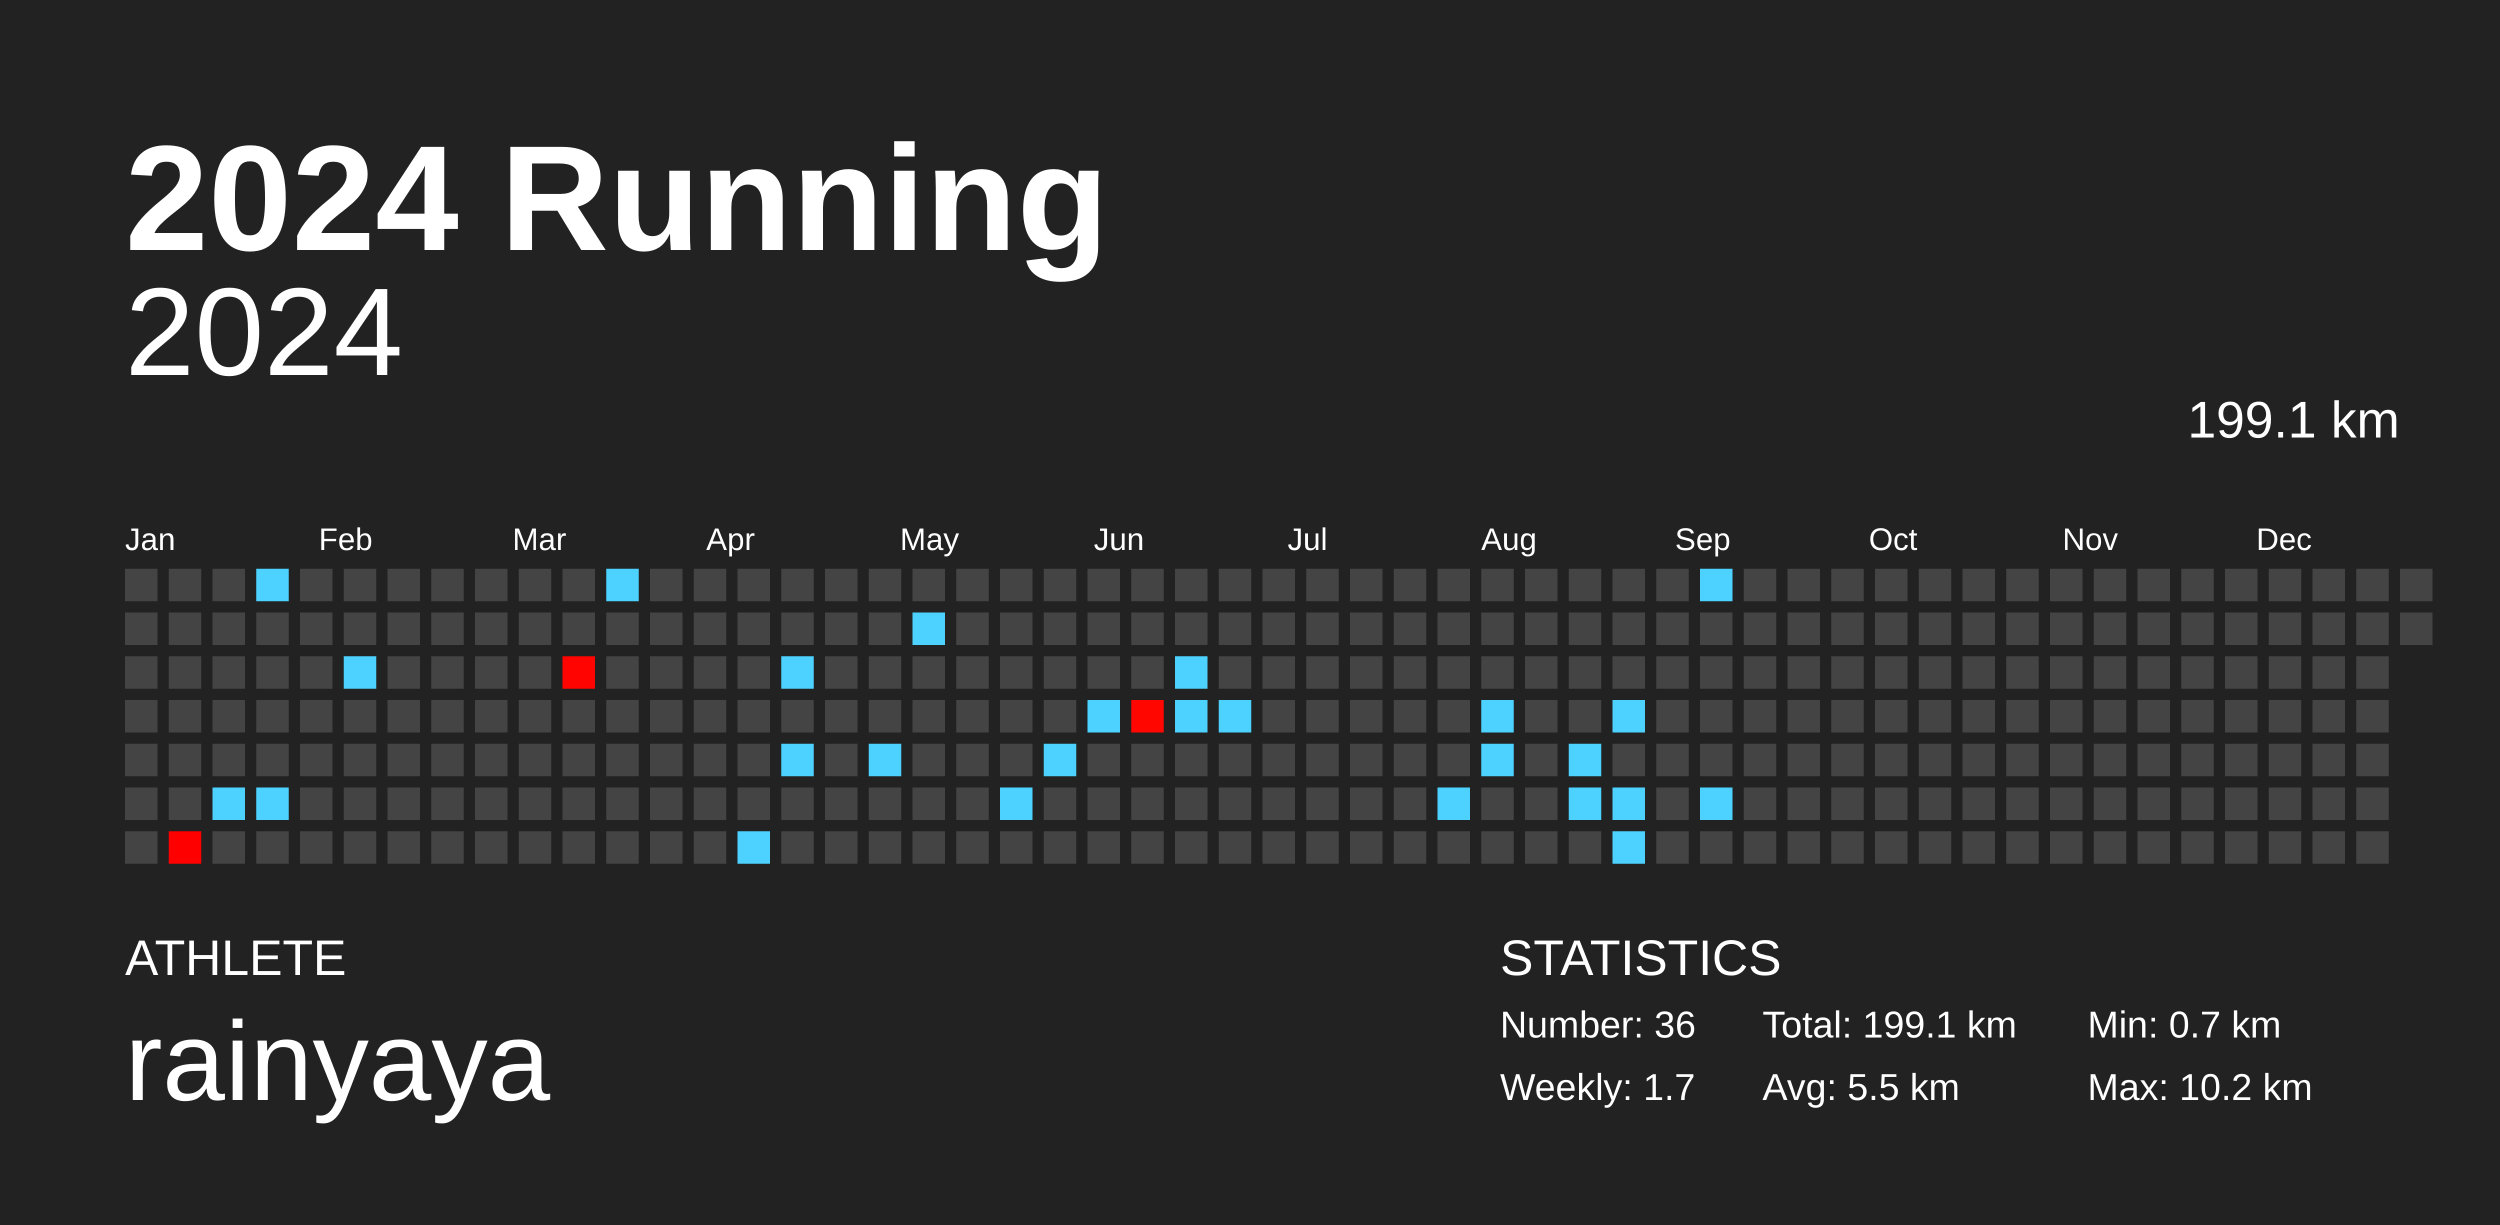
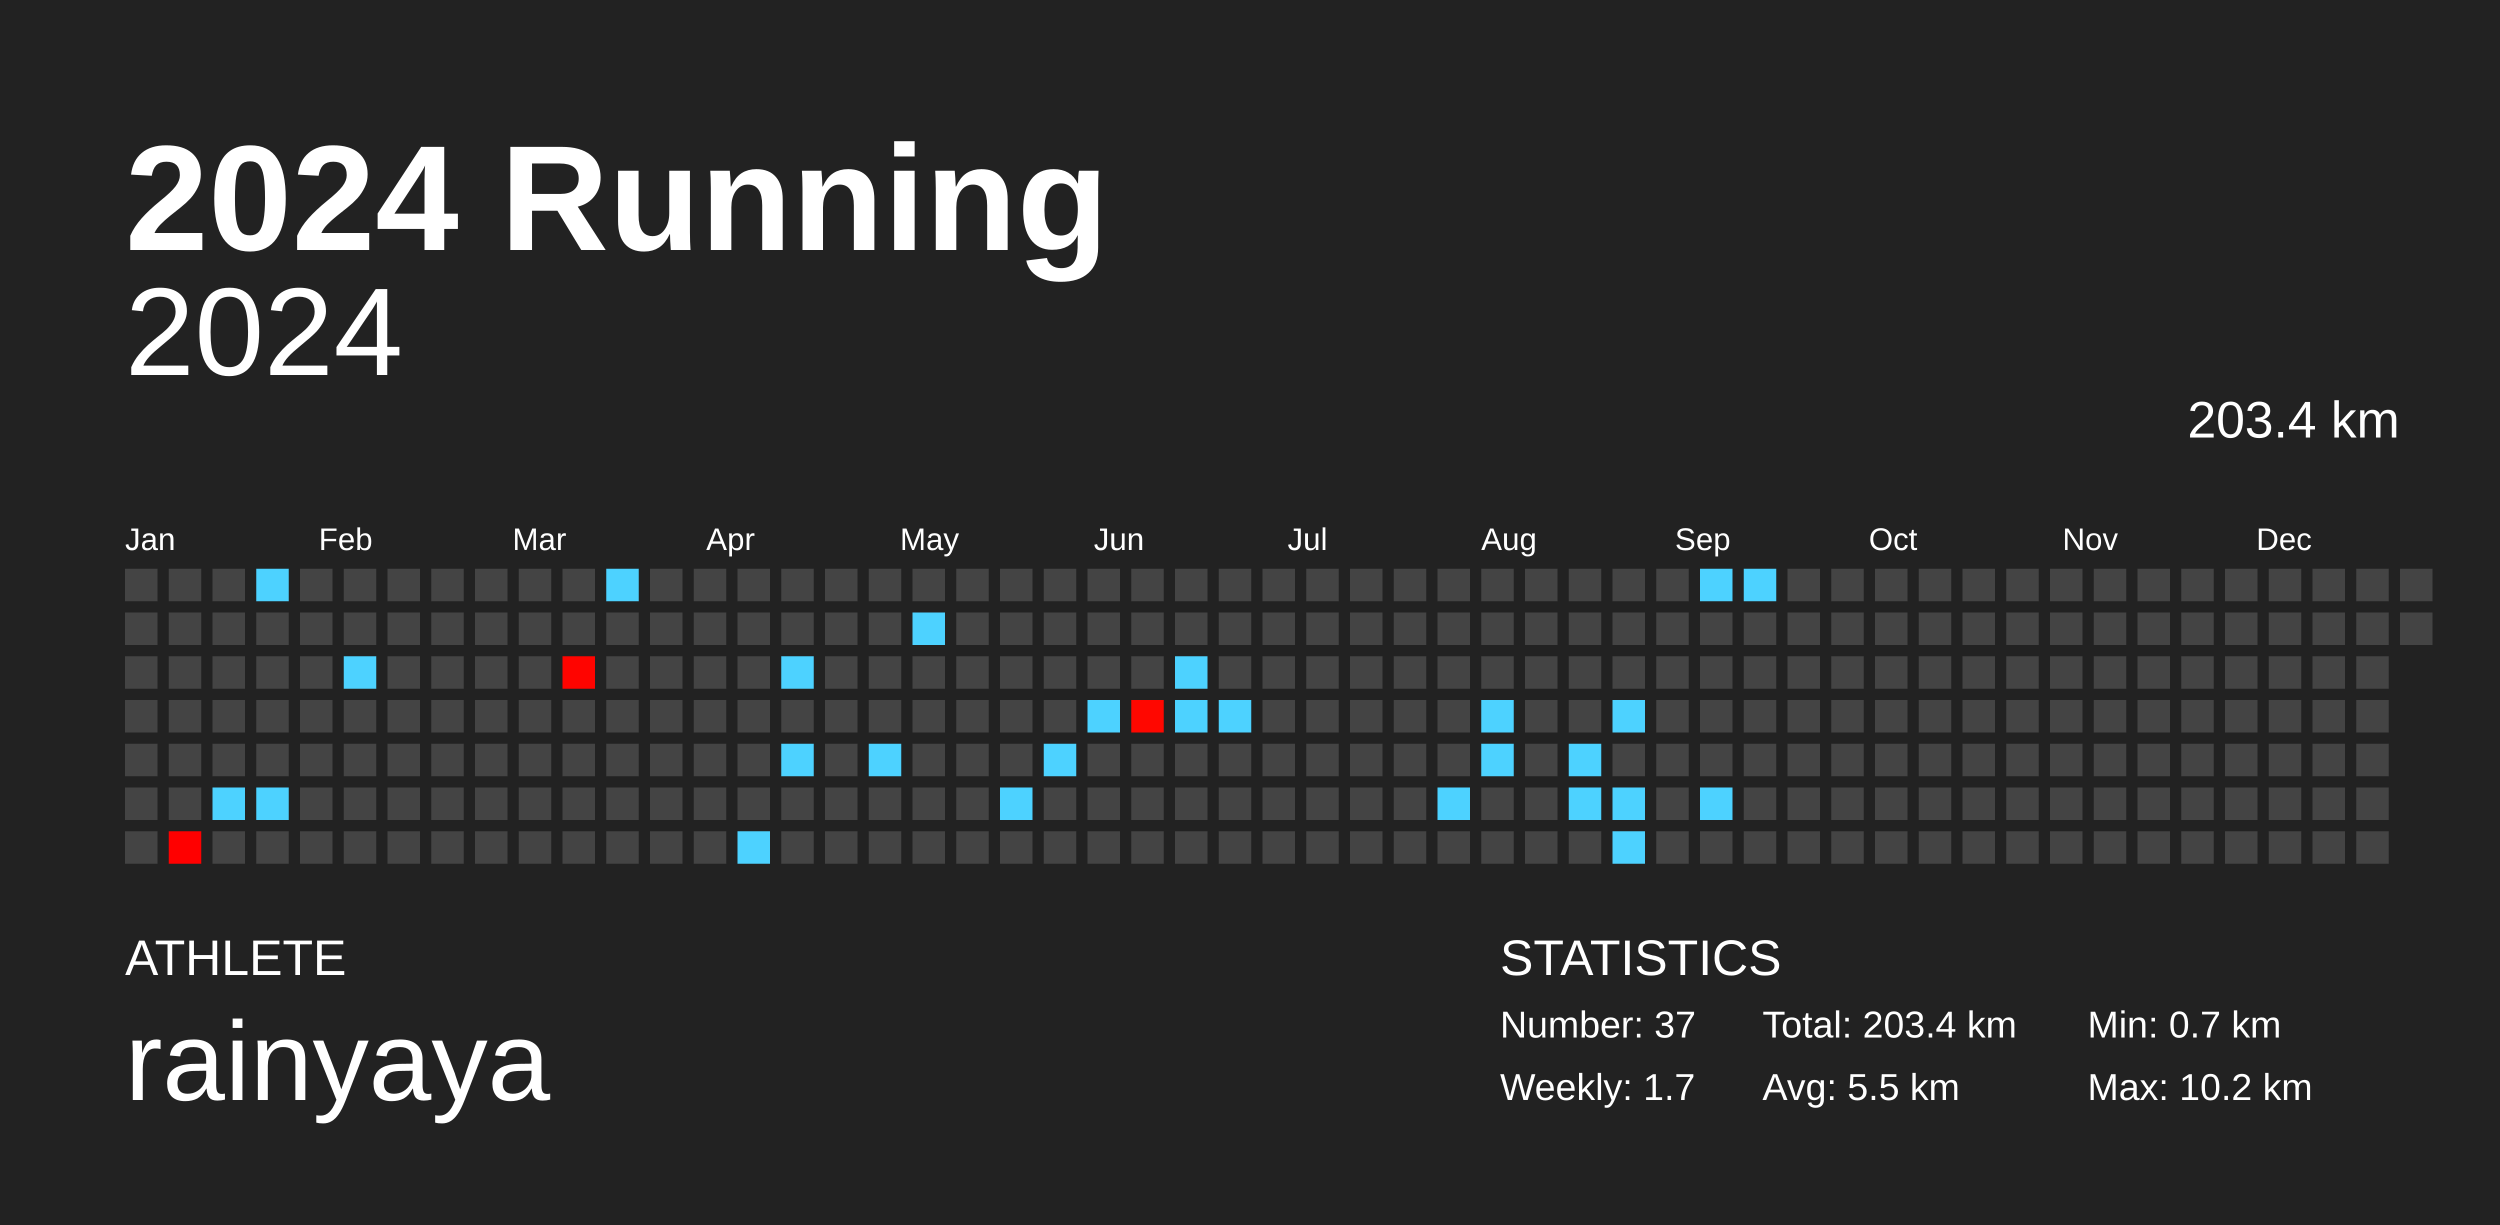
<svg xmlns="http://www.w3.org/2000/svg" baseProfile="full" height="98mm" version="1.1" viewBox="0,0,200,98" width="200mm">
  <defs />
  <rect fill="#222222" height="98" width="200" x="0" y="0" />
  <text fill="#FFFFFF" style="font-size:12px; font-family:Arial; font-weight:bold;" x="10" y="20">2024 Running</text>
  <text fill="#FFFFFF" style="font-size:4px; font-family:Arial" x="10" y="78">ATHLETE</text>
  <text fill="#FFFFFF" style="font-size:9px; font-family:Arial" x="10" y="88">rainyaya</text>
  <text fill="#FFFFFF" style="font-size:4px; font-family:Arial" x="120" y="78">STATISTICS</text>
-   <text fill="#FFFFFF" style="font-size:3px; font-family:Arial" x="120" y="83">Number: 36</text>
+   <text fill="#FFFFFF" style="font-size:3px; font-family:Arial" x="120" y="83">Number: 37</text>
  <text fill="#FFFFFF" style="font-size:3px; font-family:Arial" x="120" y="88">Weekly: 1.7</text>
-   <text fill="#FFFFFF" style="font-size:3px; font-family:Arial" x="141" y="83">Total: 199.1 km</text>
+   <text fill="#FFFFFF" style="font-size:3px; font-family:Arial" x="141" y="83">Total: 203.4 km</text>
  <text fill="#FFFFFF" style="font-size:3px; font-family:Arial" x="141" y="88">Avg: 5.5 km</text>
  <text fill="#FFFFFF" style="font-size:3px; font-family:Arial" x="167" y="83">Min: 0.7 km</text>
  <text fill="#FFFFFF" style="font-size:3px; font-family:Arial" x="167" y="88">Max: 10.2 km</text>
  <text alignment-baseline="hanging" fill="#FFFFFF" style="font-size:10.0px; font-family:Arial;" x="10" y="30">2024</text>
-   <text alignment-baseline="hanging" fill="#FFFFFF" style="font-size:4.125px; font-family:Arial;" x="175" y="35">199.1 km</text>
+   <text alignment-baseline="hanging" fill="#FFFFFF" style="font-size:4.125px; font-family:Arial;" x="175" y="35">203.4 km</text>
  <text fill="#FFFFFF" style="font-size:2.5px; font-family:Arial" x="10.0" y="44">Jan</text>
  <text fill="#FFFFFF" style="font-size:2.5px; font-family:Arial" x="25.5" y="44">Feb</text>
  <text fill="#FFFFFF" style="font-size:2.5px; font-family:Arial" x="41.0" y="44">Mar</text>
  <text fill="#FFFFFF" style="font-size:2.5px; font-family:Arial" x="56.5" y="44">Apr</text>
  <text fill="#FFFFFF" style="font-size:2.5px; font-family:Arial" x="72.0" y="44">May</text>
  <text fill="#FFFFFF" style="font-size:2.5px; font-family:Arial" x="87.5" y="44">Jun</text>
  <text fill="#FFFFFF" style="font-size:2.5px; font-family:Arial" x="103.0" y="44">Jul</text>
  <text fill="#FFFFFF" style="font-size:2.5px; font-family:Arial" x="118.5" y="44">Aug</text>
  <text fill="#FFFFFF" style="font-size:2.5px; font-family:Arial" x="134.0" y="44">Sep</text>
  <text fill="#FFFFFF" style="font-size:2.5px; font-family:Arial" x="149.5" y="44">Oct</text>
  <text fill="#FFFFFF" style="font-size:2.5px; font-family:Arial" x="165.0" y="44">Nov</text>
  <text fill="#FFFFFF" style="font-size:2.5px; font-family:Arial" x="180.5" y="44">Dec</text>
  <rect fill="#444444" height="2.6" width="2.6" x="10.0" y="45.5" />
  <rect fill="#444444" height="2.6" width="2.6" x="10.0" y="49.0" />
  <rect fill="#444444" height="2.6" width="2.6" x="10.0" y="52.5" />
  <rect fill="#444444" height="2.6" width="2.6" x="10.0" y="56.0" />
  <rect fill="#444444" height="2.6" width="2.6" x="10.0" y="59.5" />
  <rect fill="#444444" height="2.6" width="2.6" x="10.0" y="63.0" />
  <rect fill="#444444" height="2.6" width="2.6" x="10.0" y="66.5" />
  <rect fill="#444444" height="2.6" width="2.6" x="13.5" y="45.5" />
  <rect fill="#444444" height="2.6" width="2.6" x="13.5" y="49.0" />
  <rect fill="#444444" height="2.6" width="2.6" x="13.5" y="52.5" />
  <rect fill="#444444" height="2.6" width="2.6" x="13.5" y="56.0" />
  <rect fill="#444444" height="2.6" width="2.6" x="13.5" y="59.5" />
  <rect fill="#444444" height="2.6" width="2.6" x="13.5" y="63.0" />
  <rect fill="#ff0000" height="2.6" width="2.6" x="13.5" y="66.5" />
  <rect fill="#444444" height="2.6" width="2.6" x="17.0" y="45.5" />
  <rect fill="#444444" height="2.6" width="2.6" x="17.0" y="49.0" />
  <rect fill="#444444" height="2.6" width="2.6" x="17.0" y="52.5" />
  <rect fill="#444444" height="2.6" width="2.6" x="17.0" y="56.0" />
  <rect fill="#444444" height="2.6" width="2.6" x="17.0" y="59.5" />
  <rect fill="#4dd2ff" height="2.6" width="2.6" x="17.0" y="63.0" />
  <rect fill="#444444" height="2.6" width="2.6" x="17.0" y="66.5" />
  <rect fill="#4dd2ff" height="2.6" width="2.6" x="20.5" y="45.5" />
  <rect fill="#444444" height="2.6" width="2.6" x="20.5" y="49.0" />
  <rect fill="#444444" height="2.6" width="2.6" x="20.5" y="52.5" />
  <rect fill="#444444" height="2.6" width="2.6" x="20.5" y="56.0" />
  <rect fill="#444444" height="2.6" width="2.6" x="20.5" y="59.5" />
  <rect fill="#4dd2ff" height="2.6" width="2.6" x="20.5" y="63.0" />
  <rect fill="#444444" height="2.6" width="2.6" x="20.5" y="66.5" />
  <rect fill="#444444" height="2.6" width="2.6" x="24.0" y="45.5" />
  <rect fill="#444444" height="2.6" width="2.6" x="24.0" y="49.0" />
  <rect fill="#444444" height="2.6" width="2.6" x="24.0" y="52.5" />
  <rect fill="#444444" height="2.6" width="2.6" x="24.0" y="56.0" />
  <rect fill="#444444" height="2.6" width="2.6" x="24.0" y="59.5" />
  <rect fill="#444444" height="2.6" width="2.6" x="24.0" y="63.0" />
  <rect fill="#444444" height="2.6" width="2.6" x="24.0" y="66.5" />
  <rect fill="#444444" height="2.6" width="2.6" x="27.5" y="45.5" />
  <rect fill="#444444" height="2.6" width="2.6" x="27.5" y="49.0" />
  <rect fill="#4dd2ff" height="2.6" width="2.6" x="27.5" y="52.5" />
  <rect fill="#444444" height="2.6" width="2.6" x="27.5" y="56.0" />
  <rect fill="#444444" height="2.6" width="2.6" x="27.5" y="59.5" />
  <rect fill="#444444" height="2.6" width="2.6" x="27.5" y="63.0" />
  <rect fill="#444444" height="2.6" width="2.6" x="27.5" y="66.5" />
  <rect fill="#444444" height="2.6" width="2.6" x="31.0" y="45.5" />
  <rect fill="#444444" height="2.6" width="2.6" x="31.0" y="49.0" />
  <rect fill="#444444" height="2.6" width="2.6" x="31.0" y="52.5" />
  <rect fill="#444444" height="2.6" width="2.6" x="31.0" y="56.0" />
  <rect fill="#444444" height="2.6" width="2.6" x="31.0" y="59.5" />
  <rect fill="#444444" height="2.6" width="2.6" x="31.0" y="63.0" />
  <rect fill="#444444" height="2.6" width="2.6" x="31.0" y="66.5" />
  <rect fill="#444444" height="2.6" width="2.6" x="34.5" y="45.5" />
  <rect fill="#444444" height="2.6" width="2.6" x="34.5" y="49.0" />
  <rect fill="#444444" height="2.6" width="2.6" x="34.5" y="52.5" />
  <rect fill="#444444" height="2.6" width="2.6" x="34.5" y="56.0" />
  <rect fill="#444444" height="2.6" width="2.6" x="34.5" y="59.5" />
  <rect fill="#444444" height="2.6" width="2.6" x="34.5" y="63.0" />
  <rect fill="#444444" height="2.6" width="2.6" x="34.5" y="66.5" />
  <rect fill="#444444" height="2.6" width="2.6" x="38.0" y="45.5" />
  <rect fill="#444444" height="2.6" width="2.6" x="38.0" y="49.0" />
  <rect fill="#444444" height="2.6" width="2.6" x="38.0" y="52.5" />
  <rect fill="#444444" height="2.6" width="2.6" x="38.0" y="56.0" />
  <rect fill="#444444" height="2.6" width="2.6" x="38.0" y="59.5" />
  <rect fill="#444444" height="2.6" width="2.6" x="38.0" y="63.0" />
  <rect fill="#444444" height="2.6" width="2.6" x="38.0" y="66.5" />
  <rect fill="#444444" height="2.6" width="2.6" x="41.5" y="45.5" />
  <rect fill="#444444" height="2.6" width="2.6" x="41.5" y="49.0" />
  <rect fill="#444444" height="2.6" width="2.6" x="41.5" y="52.5" />
  <rect fill="#444444" height="2.6" width="2.6" x="41.5" y="56.0" />
  <rect fill="#444444" height="2.6" width="2.6" x="41.5" y="59.5" />
  <rect fill="#444444" height="2.6" width="2.6" x="41.5" y="63.0" />
  <rect fill="#444444" height="2.6" width="2.6" x="41.5" y="66.5" />
  <rect fill="#444444" height="2.6" width="2.6" x="45.0" y="45.5" />
  <rect fill="#444444" height="2.6" width="2.6" x="45.0" y="49.0" />
  <rect fill="#ff0400" height="2.6" width="2.6" x="45.0" y="52.5" />
  <rect fill="#444444" height="2.6" width="2.6" x="45.0" y="56.0" />
  <rect fill="#444444" height="2.6" width="2.6" x="45.0" y="59.5" />
  <rect fill="#444444" height="2.6" width="2.6" x="45.0" y="63.0" />
  <rect fill="#444444" height="2.6" width="2.6" x="45.0" y="66.5" />
  <rect fill="#4dd2ff" height="2.6" width="2.6" x="48.5" y="45.5" />
  <rect fill="#444444" height="2.6" width="2.6" x="48.5" y="49.0" />
  <rect fill="#444444" height="2.6" width="2.6" x="48.5" y="52.5" />
  <rect fill="#444444" height="2.6" width="2.6" x="48.5" y="56.0" />
  <rect fill="#444444" height="2.6" width="2.6" x="48.5" y="59.5" />
  <rect fill="#444444" height="2.6" width="2.6" x="48.5" y="63.0" />
  <rect fill="#444444" height="2.6" width="2.6" x="48.5" y="66.5" />
  <rect fill="#444444" height="2.6" width="2.6" x="52.0" y="45.5" />
  <rect fill="#444444" height="2.6" width="2.6" x="52.0" y="49.0" />
  <rect fill="#444444" height="2.6" width="2.6" x="52.0" y="52.5" />
  <rect fill="#444444" height="2.6" width="2.6" x="52.0" y="56.0" />
  <rect fill="#444444" height="2.6" width="2.6" x="52.0" y="59.5" />
  <rect fill="#444444" height="2.6" width="2.6" x="52.0" y="63.0" />
  <rect fill="#444444" height="2.6" width="2.6" x="52.0" y="66.5" />
  <rect fill="#444444" height="2.6" width="2.6" x="55.5" y="45.5" />
  <rect fill="#444444" height="2.6" width="2.6" x="55.5" y="49.0" />
  <rect fill="#444444" height="2.6" width="2.6" x="55.5" y="52.5" />
  <rect fill="#444444" height="2.6" width="2.6" x="55.5" y="56.0" />
  <rect fill="#444444" height="2.6" width="2.6" x="55.5" y="59.5" />
  <rect fill="#444444" height="2.6" width="2.6" x="55.5" y="63.0" />
  <rect fill="#444444" height="2.6" width="2.6" x="55.5" y="66.5" />
  <rect fill="#444444" height="2.6" width="2.6" x="59.0" y="45.5" />
  <rect fill="#444444" height="2.6" width="2.6" x="59.0" y="49.0" />
  <rect fill="#444444" height="2.6" width="2.6" x="59.0" y="52.5" />
  <rect fill="#444444" height="2.6" width="2.6" x="59.0" y="56.0" />
  <rect fill="#444444" height="2.6" width="2.6" x="59.0" y="59.5" />
  <rect fill="#444444" height="2.6" width="2.6" x="59.0" y="63.0" />
  <rect fill="#4dd2ff" height="2.6" width="2.6" x="59.0" y="66.5" />
  <rect fill="#444444" height="2.6" width="2.6" x="62.5" y="45.5" />
  <rect fill="#444444" height="2.6" width="2.6" x="62.5" y="49.0" />
  <rect fill="#4dd2ff" height="2.6" width="2.6" x="62.5" y="52.5" />
  <rect fill="#444444" height="2.6" width="2.6" x="62.5" y="56.0" />
  <rect fill="#4dd2ff" height="2.6" width="2.6" x="62.5" y="59.5" />
  <rect fill="#444444" height="2.6" width="2.6" x="62.5" y="63.0" />
  <rect fill="#444444" height="2.6" width="2.6" x="62.5" y="66.5" />
  <rect fill="#444444" height="2.6" width="2.6" x="66.0" y="45.5" />
  <rect fill="#444444" height="2.6" width="2.6" x="66.0" y="49.0" />
  <rect fill="#444444" height="2.6" width="2.6" x="66.0" y="52.5" />
  <rect fill="#444444" height="2.6" width="2.6" x="66.0" y="56.0" />
  <rect fill="#444444" height="2.6" width="2.6" x="66.0" y="59.5" />
  <rect fill="#444444" height="2.6" width="2.6" x="66.0" y="63.0" />
  <rect fill="#444444" height="2.6" width="2.6" x="66.0" y="66.5" />
  <rect fill="#444444" height="2.6" width="2.6" x="69.5" y="45.5" />
  <rect fill="#444444" height="2.6" width="2.6" x="69.5" y="49.0" />
  <rect fill="#444444" height="2.6" width="2.6" x="69.5" y="52.5" />
  <rect fill="#444444" height="2.6" width="2.6" x="69.5" y="56.0" />
  <rect fill="#4dd2ff" height="2.6" width="2.6" x="69.5" y="59.5" />
  <rect fill="#444444" height="2.6" width="2.6" x="69.5" y="63.0" />
  <rect fill="#444444" height="2.6" width="2.6" x="69.5" y="66.5" />
  <rect fill="#444444" height="2.6" width="2.6" x="73.0" y="45.5" />
  <rect fill="#4dd2ff" height="2.6" width="2.6" x="73.0" y="49.0" />
  <rect fill="#444444" height="2.6" width="2.6" x="73.0" y="52.5" />
  <rect fill="#444444" height="2.6" width="2.6" x="73.0" y="56.0" />
  <rect fill="#444444" height="2.6" width="2.6" x="73.0" y="59.5" />
  <rect fill="#444444" height="2.6" width="2.6" x="73.0" y="63.0" />
  <rect fill="#444444" height="2.6" width="2.6" x="73.0" y="66.5" />
  <rect fill="#444444" height="2.6" width="2.6" x="76.5" y="45.5" />
  <rect fill="#444444" height="2.6" width="2.6" x="76.5" y="49.0" />
  <rect fill="#444444" height="2.6" width="2.6" x="76.5" y="52.5" />
  <rect fill="#444444" height="2.6" width="2.6" x="76.5" y="56.0" />
  <rect fill="#444444" height="2.6" width="2.6" x="76.5" y="59.5" />
  <rect fill="#444444" height="2.6" width="2.6" x="76.5" y="63.0" />
  <rect fill="#444444" height="2.6" width="2.6" x="76.5" y="66.5" />
  <rect fill="#444444" height="2.6" width="2.6" x="80.0" y="45.5" />
  <rect fill="#444444" height="2.6" width="2.6" x="80.0" y="49.0" />
  <rect fill="#444444" height="2.6" width="2.6" x="80.0" y="52.5" />
  <rect fill="#444444" height="2.6" width="2.6" x="80.0" y="56.0" />
  <rect fill="#444444" height="2.6" width="2.6" x="80.0" y="59.5" />
  <rect fill="#4dd2ff" height="2.6" width="2.6" x="80.0" y="63.0" />
  <rect fill="#444444" height="2.6" width="2.6" x="80.0" y="66.5" />
  <rect fill="#444444" height="2.6" width="2.6" x="83.5" y="45.5" />
  <rect fill="#444444" height="2.6" width="2.6" x="83.5" y="49.0" />
  <rect fill="#444444" height="2.6" width="2.6" x="83.5" y="52.5" />
  <rect fill="#444444" height="2.6" width="2.6" x="83.5" y="56.0" />
  <rect fill="#4dd2ff" height="2.6" width="2.6" x="83.5" y="59.5" />
  <rect fill="#444444" height="2.6" width="2.6" x="83.5" y="63.0" />
  <rect fill="#444444" height="2.6" width="2.6" x="83.5" y="66.5" />
  <rect fill="#444444" height="2.6" width="2.6" x="87.0" y="45.5" />
  <rect fill="#444444" height="2.6" width="2.6" x="87.0" y="49.0" />
  <rect fill="#444444" height="2.6" width="2.6" x="87.0" y="52.5" />
  <rect fill="#4dd2ff" height="2.6" width="2.6" x="87.0" y="56.0" />
  <rect fill="#444444" height="2.6" width="2.6" x="87.0" y="59.5" />
  <rect fill="#444444" height="2.6" width="2.6" x="87.0" y="63.0" />
  <rect fill="#444444" height="2.6" width="2.6" x="87.0" y="66.5" />
  <rect fill="#444444" height="2.6" width="2.6" x="90.5" y="45.5" />
  <rect fill="#444444" height="2.6" width="2.6" x="90.5" y="49.0" />
  <rect fill="#444444" height="2.6" width="2.6" x="90.5" y="52.5" />
  <rect fill="#ff0700" height="2.6" width="2.6" x="90.5" y="56.0" />
  <rect fill="#444444" height="2.6" width="2.6" x="90.5" y="59.5" />
  <rect fill="#444444" height="2.6" width="2.6" x="90.5" y="63.0" />
  <rect fill="#444444" height="2.6" width="2.6" x="90.5" y="66.5" />
  <rect fill="#444444" height="2.6" width="2.6" x="94.0" y="45.5" />
  <rect fill="#444444" height="2.6" width="2.6" x="94.0" y="49.0" />
  <rect fill="#4dd2ff" height="2.6" width="2.6" x="94.0" y="52.5" />
  <rect fill="#4dd2ff" height="2.6" width="2.6" x="94.0" y="56.0" />
  <rect fill="#444444" height="2.6" width="2.6" x="94.0" y="59.5" />
  <rect fill="#444444" height="2.6" width="2.6" x="94.0" y="63.0" />
  <rect fill="#444444" height="2.6" width="2.6" x="94.0" y="66.5" />
  <rect fill="#444444" height="2.6" width="2.6" x="97.5" y="45.5" />
  <rect fill="#444444" height="2.6" width="2.6" x="97.5" y="49.0" />
  <rect fill="#444444" height="2.6" width="2.6" x="97.5" y="52.5" />
  <rect fill="#4dd2ff" height="2.6" width="2.6" x="97.5" y="56.0" />
  <rect fill="#444444" height="2.6" width="2.6" x="97.5" y="59.5" />
  <rect fill="#444444" height="2.6" width="2.6" x="97.5" y="63.0" />
  <rect fill="#444444" height="2.6" width="2.6" x="97.5" y="66.5" />
  <rect fill="#444444" height="2.6" width="2.6" x="101.0" y="45.5" />
  <rect fill="#444444" height="2.6" width="2.6" x="101.0" y="49.0" />
  <rect fill="#444444" height="2.6" width="2.6" x="101.0" y="52.5" />
  <rect fill="#444444" height="2.6" width="2.6" x="101.0" y="56.0" />
  <rect fill="#444444" height="2.6" width="2.6" x="101.0" y="59.5" />
  <rect fill="#444444" height="2.6" width="2.6" x="101.0" y="63.0" />
  <rect fill="#444444" height="2.6" width="2.6" x="101.0" y="66.5" />
  <rect fill="#444444" height="2.6" width="2.6" x="104.5" y="45.5" />
  <rect fill="#444444" height="2.6" width="2.6" x="104.5" y="49.0" />
  <rect fill="#444444" height="2.6" width="2.6" x="104.5" y="52.5" />
  <rect fill="#444444" height="2.6" width="2.6" x="104.5" y="56.0" />
  <rect fill="#444444" height="2.6" width="2.6" x="104.5" y="59.5" />
  <rect fill="#444444" height="2.6" width="2.6" x="104.5" y="63.0" />
  <rect fill="#444444" height="2.6" width="2.6" x="104.5" y="66.5" />
  <rect fill="#444444" height="2.6" width="2.6" x="108.0" y="45.5" />
  <rect fill="#444444" height="2.6" width="2.6" x="108.0" y="49.0" />
  <rect fill="#444444" height="2.6" width="2.6" x="108.0" y="52.5" />
  <rect fill="#444444" height="2.6" width="2.6" x="108.0" y="56.0" />
  <rect fill="#444444" height="2.6" width="2.6" x="108.0" y="59.5" />
  <rect fill="#444444" height="2.6" width="2.6" x="108.0" y="63.0" />
  <rect fill="#444444" height="2.6" width="2.6" x="108.0" y="66.5" />
  <rect fill="#444444" height="2.6" width="2.6" x="111.5" y="45.5" />
  <rect fill="#444444" height="2.6" width="2.6" x="111.5" y="49.0" />
  <rect fill="#444444" height="2.6" width="2.6" x="111.5" y="52.5" />
  <rect fill="#444444" height="2.6" width="2.6" x="111.5" y="56.0" />
  <rect fill="#444444" height="2.6" width="2.6" x="111.5" y="59.5" />
  <rect fill="#444444" height="2.6" width="2.6" x="111.5" y="63.0" />
  <rect fill="#444444" height="2.6" width="2.6" x="111.5" y="66.5" />
  <rect fill="#444444" height="2.6" width="2.6" x="115.0" y="45.5" />
  <rect fill="#444444" height="2.6" width="2.6" x="115.0" y="49.0" />
  <rect fill="#444444" height="2.6" width="2.6" x="115.0" y="52.5" />
  <rect fill="#444444" height="2.6" width="2.6" x="115.0" y="56.0" />
  <rect fill="#444444" height="2.6" width="2.6" x="115.0" y="59.5" />
  <rect fill="#4dd2ff" height="2.6" width="2.6" x="115.0" y="63.0" />
  <rect fill="#444444" height="2.6" width="2.6" x="115.0" y="66.5" />
  <rect fill="#444444" height="2.6" width="2.6" x="118.5" y="45.5" />
  <rect fill="#444444" height="2.6" width="2.6" x="118.5" y="49.0" />
  <rect fill="#444444" height="2.6" width="2.6" x="118.5" y="52.5" />
  <rect fill="#4dd2ff" height="2.6" width="2.6" x="118.5" y="56.0" />
  <rect fill="#4dd2ff" height="2.6" width="2.6" x="118.5" y="59.5" />
  <rect fill="#444444" height="2.6" width="2.6" x="118.5" y="63.0" />
  <rect fill="#444444" height="2.6" width="2.6" x="118.5" y="66.5" />
  <rect fill="#444444" height="2.6" width="2.6" x="122.0" y="45.5" />
  <rect fill="#444444" height="2.6" width="2.6" x="122.0" y="49.0" />
  <rect fill="#444444" height="2.6" width="2.6" x="122.0" y="52.5" />
  <rect fill="#444444" height="2.6" width="2.6" x="122.0" y="56.0" />
  <rect fill="#444444" height="2.6" width="2.6" x="122.0" y="59.5" />
  <rect fill="#444444" height="2.6" width="2.6" x="122.0" y="63.0" />
  <rect fill="#444444" height="2.6" width="2.6" x="122.0" y="66.5" />
  <rect fill="#444444" height="2.6" width="2.6" x="125.5" y="45.5" />
  <rect fill="#444444" height="2.6" width="2.6" x="125.5" y="49.0" />
  <rect fill="#444444" height="2.6" width="2.6" x="125.5" y="52.5" />
  <rect fill="#444444" height="2.6" width="2.6" x="125.5" y="56.0" />
  <rect fill="#4dd2ff" height="2.6" width="2.6" x="125.5" y="59.5" />
  <rect fill="#4dd2ff" height="2.6" width="2.6" x="125.5" y="63.0" />
  <rect fill="#444444" height="2.6" width="2.6" x="125.5" y="66.5" />
  <rect fill="#444444" height="2.6" width="2.6" x="129.0" y="45.5" />
  <rect fill="#444444" height="2.6" width="2.6" x="129.0" y="49.0" />
  <rect fill="#444444" height="2.6" width="2.6" x="129.0" y="52.5" />
  <rect fill="#4dd2ff" height="2.6" width="2.6" x="129.0" y="56.0" />
  <rect fill="#444444" height="2.6" width="2.6" x="129.0" y="59.5" />
  <rect fill="#4dd2ff" height="2.6" width="2.6" x="129.0" y="63.0" />
  <rect fill="#4dd2ff" height="2.6" width="2.6" x="129.0" y="66.5" />
  <rect fill="#444444" height="2.6" width="2.6" x="132.5" y="45.5" />
  <rect fill="#444444" height="2.6" width="2.6" x="132.5" y="49.0" />
  <rect fill="#444444" height="2.6" width="2.6" x="132.5" y="52.5" />
  <rect fill="#444444" height="2.6" width="2.6" x="132.5" y="56.0" />
  <rect fill="#444444" height="2.6" width="2.6" x="132.5" y="59.5" />
  <rect fill="#444444" height="2.6" width="2.6" x="132.5" y="63.0" />
  <rect fill="#444444" height="2.6" width="2.6" x="132.5" y="66.5" />
  <rect fill="#4dd2ff" height="2.6" width="2.6" x="136.0" y="45.5" />
  <rect fill="#444444" height="2.6" width="2.6" x="136.0" y="49.0" />
  <rect fill="#444444" height="2.6" width="2.6" x="136.0" y="52.5" />
  <rect fill="#444444" height="2.6" width="2.6" x="136.0" y="56.0" />
  <rect fill="#444444" height="2.6" width="2.6" x="136.0" y="59.5" />
  <rect fill="#4dd2ff" height="2.6" width="2.6" x="136.0" y="63.0" />
  <rect fill="#444444" height="2.6" width="2.6" x="136.0" y="66.5" />
-   <rect fill="#444444" height="2.6" width="2.6" x="139.5" y="45.5" />
+   <rect fill="#4dd2ff" height="2.6" width="2.6" x="139.5" y="45.5" />
  <rect fill="#444444" height="2.6" width="2.6" x="139.5" y="49.0" />
  <rect fill="#444444" height="2.6" width="2.6" x="139.5" y="52.5" />
  <rect fill="#444444" height="2.6" width="2.6" x="139.5" y="56.0" />
  <rect fill="#444444" height="2.6" width="2.6" x="139.5" y="59.5" />
  <rect fill="#444444" height="2.6" width="2.6" x="139.5" y="63.0" />
  <rect fill="#444444" height="2.6" width="2.6" x="139.5" y="66.5" />
  <rect fill="#444444" height="2.6" width="2.6" x="143.0" y="45.5" />
  <rect fill="#444444" height="2.6" width="2.6" x="143.0" y="49.0" />
  <rect fill="#444444" height="2.6" width="2.6" x="143.0" y="52.5" />
  <rect fill="#444444" height="2.6" width="2.6" x="143.0" y="56.0" />
  <rect fill="#444444" height="2.6" width="2.6" x="143.0" y="59.5" />
  <rect fill="#444444" height="2.6" width="2.6" x="143.0" y="63.0" />
  <rect fill="#444444" height="2.6" width="2.6" x="143.0" y="66.5" />
  <rect fill="#444444" height="2.6" width="2.6" x="146.5" y="45.5" />
  <rect fill="#444444" height="2.6" width="2.6" x="146.5" y="49.0" />
  <rect fill="#444444" height="2.6" width="2.6" x="146.5" y="52.5" />
  <rect fill="#444444" height="2.6" width="2.6" x="146.5" y="56.0" />
  <rect fill="#444444" height="2.6" width="2.6" x="146.5" y="59.5" />
  <rect fill="#444444" height="2.6" width="2.6" x="146.5" y="63.0" />
  <rect fill="#444444" height="2.6" width="2.6" x="146.5" y="66.5" />
  <rect fill="#444444" height="2.6" width="2.6" x="150.0" y="45.5" />
  <rect fill="#444444" height="2.6" width="2.6" x="150.0" y="49.0" />
  <rect fill="#444444" height="2.6" width="2.6" x="150.0" y="52.5" />
  <rect fill="#444444" height="2.6" width="2.6" x="150.0" y="56.0" />
  <rect fill="#444444" height="2.6" width="2.6" x="150.0" y="59.5" />
  <rect fill="#444444" height="2.6" width="2.6" x="150.0" y="63.0" />
  <rect fill="#444444" height="2.6" width="2.6" x="150.0" y="66.5" />
  <rect fill="#444444" height="2.6" width="2.6" x="153.5" y="45.5" />
  <rect fill="#444444" height="2.6" width="2.6" x="153.5" y="49.0" />
  <rect fill="#444444" height="2.6" width="2.6" x="153.5" y="52.5" />
  <rect fill="#444444" height="2.6" width="2.6" x="153.5" y="56.0" />
  <rect fill="#444444" height="2.6" width="2.6" x="153.5" y="59.5" />
  <rect fill="#444444" height="2.6" width="2.6" x="153.5" y="63.0" />
  <rect fill="#444444" height="2.6" width="2.6" x="153.5" y="66.5" />
  <rect fill="#444444" height="2.6" width="2.6" x="157.0" y="45.5" />
  <rect fill="#444444" height="2.6" width="2.6" x="157.0" y="49.0" />
  <rect fill="#444444" height="2.6" width="2.6" x="157.0" y="52.5" />
  <rect fill="#444444" height="2.6" width="2.6" x="157.0" y="56.0" />
  <rect fill="#444444" height="2.6" width="2.6" x="157.0" y="59.5" />
  <rect fill="#444444" height="2.6" width="2.6" x="157.0" y="63.0" />
  <rect fill="#444444" height="2.6" width="2.6" x="157.0" y="66.5" />
  <rect fill="#444444" height="2.6" width="2.6" x="160.5" y="45.5" />
  <rect fill="#444444" height="2.6" width="2.6" x="160.5" y="49.0" />
  <rect fill="#444444" height="2.6" width="2.6" x="160.5" y="52.5" />
  <rect fill="#444444" height="2.6" width="2.6" x="160.5" y="56.0" />
  <rect fill="#444444" height="2.6" width="2.6" x="160.5" y="59.5" />
  <rect fill="#444444" height="2.6" width="2.6" x="160.5" y="63.0" />
  <rect fill="#444444" height="2.6" width="2.6" x="160.5" y="66.5" />
  <rect fill="#444444" height="2.6" width="2.6" x="164.0" y="45.5" />
  <rect fill="#444444" height="2.6" width="2.6" x="164.0" y="49.0" />
  <rect fill="#444444" height="2.6" width="2.6" x="164.0" y="52.5" />
  <rect fill="#444444" height="2.6" width="2.6" x="164.0" y="56.0" />
  <rect fill="#444444" height="2.6" width="2.6" x="164.0" y="59.5" />
  <rect fill="#444444" height="2.6" width="2.6" x="164.0" y="63.0" />
  <rect fill="#444444" height="2.6" width="2.6" x="164.0" y="66.5" />
  <rect fill="#444444" height="2.6" width="2.6" x="167.5" y="45.5" />
  <rect fill="#444444" height="2.6" width="2.6" x="167.5" y="49.0" />
  <rect fill="#444444" height="2.6" width="2.6" x="167.5" y="52.5" />
  <rect fill="#444444" height="2.6" width="2.6" x="167.5" y="56.0" />
  <rect fill="#444444" height="2.6" width="2.6" x="167.5" y="59.5" />
  <rect fill="#444444" height="2.6" width="2.6" x="167.5" y="63.0" />
  <rect fill="#444444" height="2.6" width="2.6" x="167.5" y="66.5" />
  <rect fill="#444444" height="2.6" width="2.6" x="171.0" y="45.5" />
  <rect fill="#444444" height="2.6" width="2.6" x="171.0" y="49.0" />
  <rect fill="#444444" height="2.6" width="2.6" x="171.0" y="52.5" />
  <rect fill="#444444" height="2.6" width="2.6" x="171.0" y="56.0" />
  <rect fill="#444444" height="2.6" width="2.6" x="171.0" y="59.5" />
  <rect fill="#444444" height="2.6" width="2.6" x="171.0" y="63.0" />
  <rect fill="#444444" height="2.6" width="2.6" x="171.0" y="66.5" />
  <rect fill="#444444" height="2.6" width="2.6" x="174.5" y="45.5" />
  <rect fill="#444444" height="2.6" width="2.6" x="174.5" y="49.0" />
  <rect fill="#444444" height="2.6" width="2.6" x="174.5" y="52.5" />
  <rect fill="#444444" height="2.6" width="2.6" x="174.5" y="56.0" />
  <rect fill="#444444" height="2.6" width="2.6" x="174.5" y="59.5" />
  <rect fill="#444444" height="2.6" width="2.6" x="174.5" y="63.0" />
  <rect fill="#444444" height="2.6" width="2.6" x="174.5" y="66.5" />
  <rect fill="#444444" height="2.6" width="2.6" x="178.0" y="45.5" />
  <rect fill="#444444" height="2.6" width="2.6" x="178.0" y="49.0" />
  <rect fill="#444444" height="2.6" width="2.6" x="178.0" y="52.5" />
  <rect fill="#444444" height="2.6" width="2.6" x="178.0" y="56.0" />
  <rect fill="#444444" height="2.6" width="2.6" x="178.0" y="59.5" />
  <rect fill="#444444" height="2.6" width="2.6" x="178.0" y="63.0" />
  <rect fill="#444444" height="2.6" width="2.6" x="178.0" y="66.5" />
  <rect fill="#444444" height="2.6" width="2.6" x="181.5" y="45.5" />
  <rect fill="#444444" height="2.6" width="2.6" x="181.5" y="49.0" />
  <rect fill="#444444" height="2.6" width="2.6" x="181.5" y="52.5" />
  <rect fill="#444444" height="2.6" width="2.6" x="181.5" y="56.0" />
  <rect fill="#444444" height="2.6" width="2.6" x="181.5" y="59.5" />
  <rect fill="#444444" height="2.6" width="2.6" x="181.5" y="63.0" />
  <rect fill="#444444" height="2.6" width="2.6" x="181.5" y="66.5" />
  <rect fill="#444444" height="2.6" width="2.6" x="185.0" y="45.5" />
  <rect fill="#444444" height="2.6" width="2.6" x="185.0" y="49.0" />
  <rect fill="#444444" height="2.6" width="2.6" x="185.0" y="52.5" />
  <rect fill="#444444" height="2.6" width="2.6" x="185.0" y="56.0" />
  <rect fill="#444444" height="2.6" width="2.6" x="185.0" y="59.5" />
  <rect fill="#444444" height="2.6" width="2.6" x="185.0" y="63.0" />
  <rect fill="#444444" height="2.6" width="2.6" x="185.0" y="66.5" />
  <rect fill="#444444" height="2.6" width="2.6" x="188.5" y="45.5" />
  <rect fill="#444444" height="2.6" width="2.6" x="188.5" y="49.0" />
  <rect fill="#444444" height="2.6" width="2.6" x="188.5" y="52.5" />
  <rect fill="#444444" height="2.6" width="2.6" x="188.5" y="56.0" />
  <rect fill="#444444" height="2.6" width="2.6" x="188.5" y="59.5" />
  <rect fill="#444444" height="2.6" width="2.6" x="188.5" y="63.0" />
  <rect fill="#444444" height="2.6" width="2.6" x="188.5" y="66.5" />
  <rect fill="#444444" height="2.6" width="2.6" x="192.0" y="45.5" />
  <rect fill="#444444" height="2.6" width="2.6" x="192.0" y="49.0" />
</svg>
